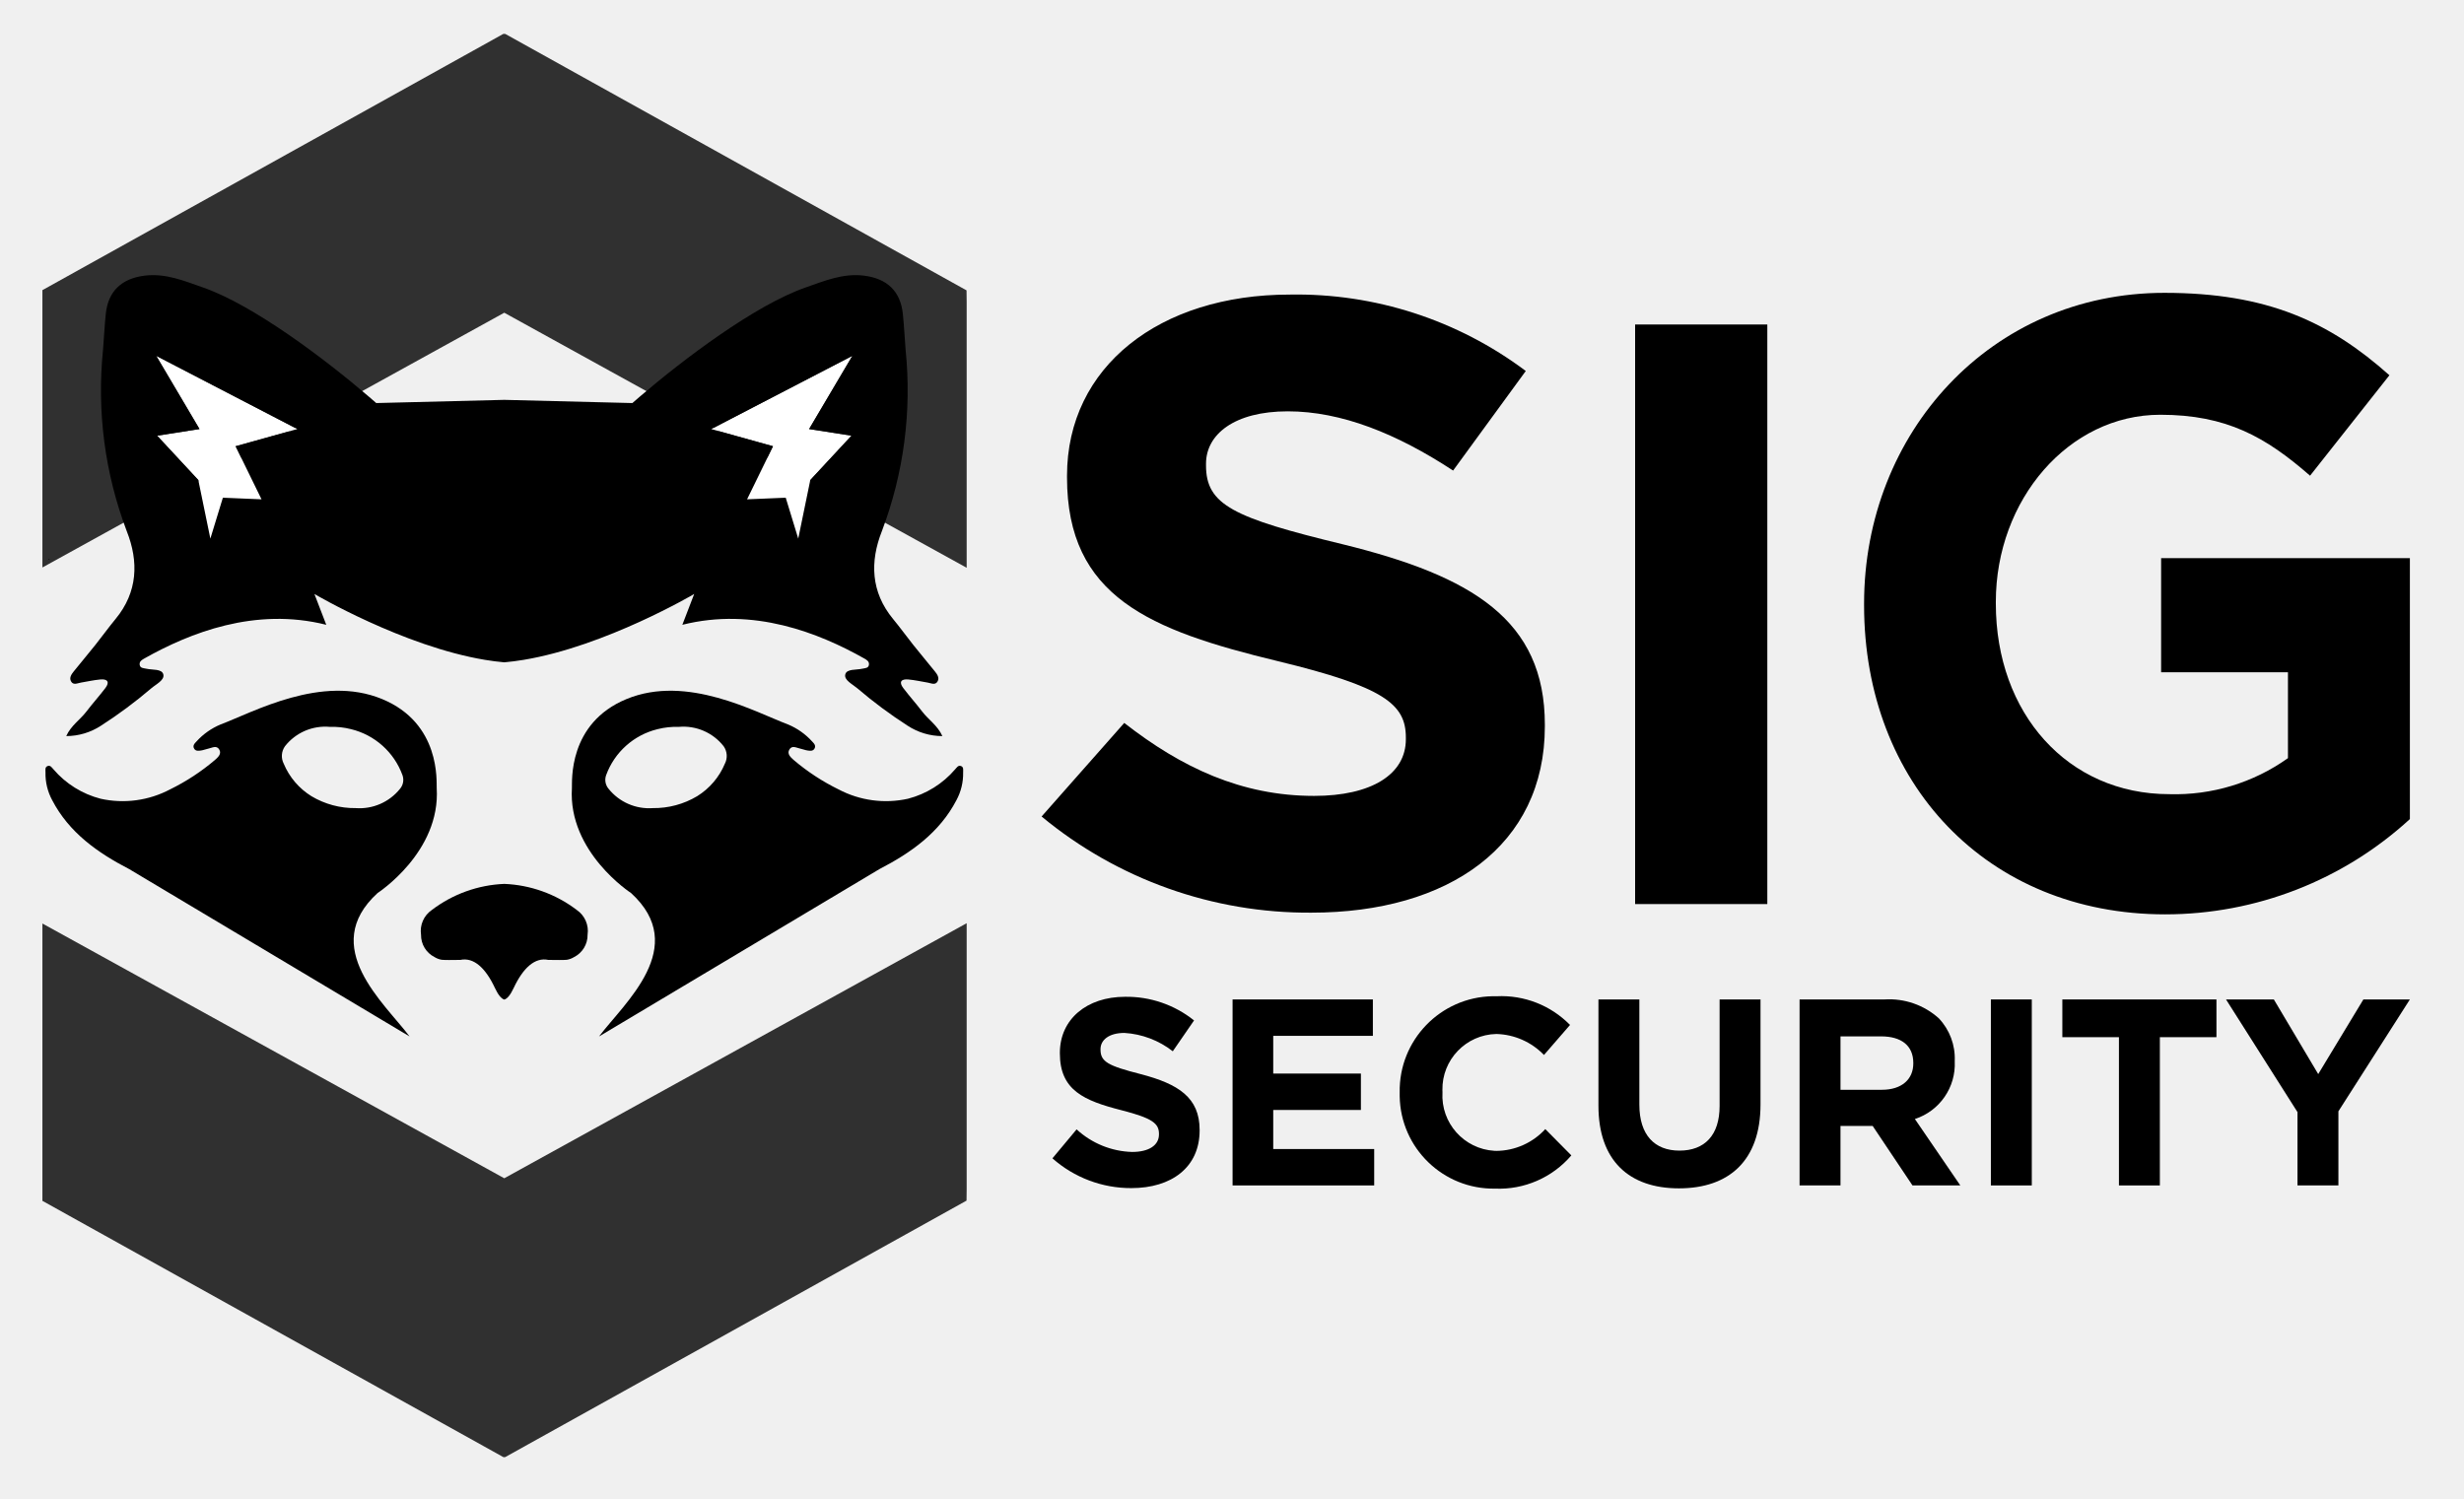
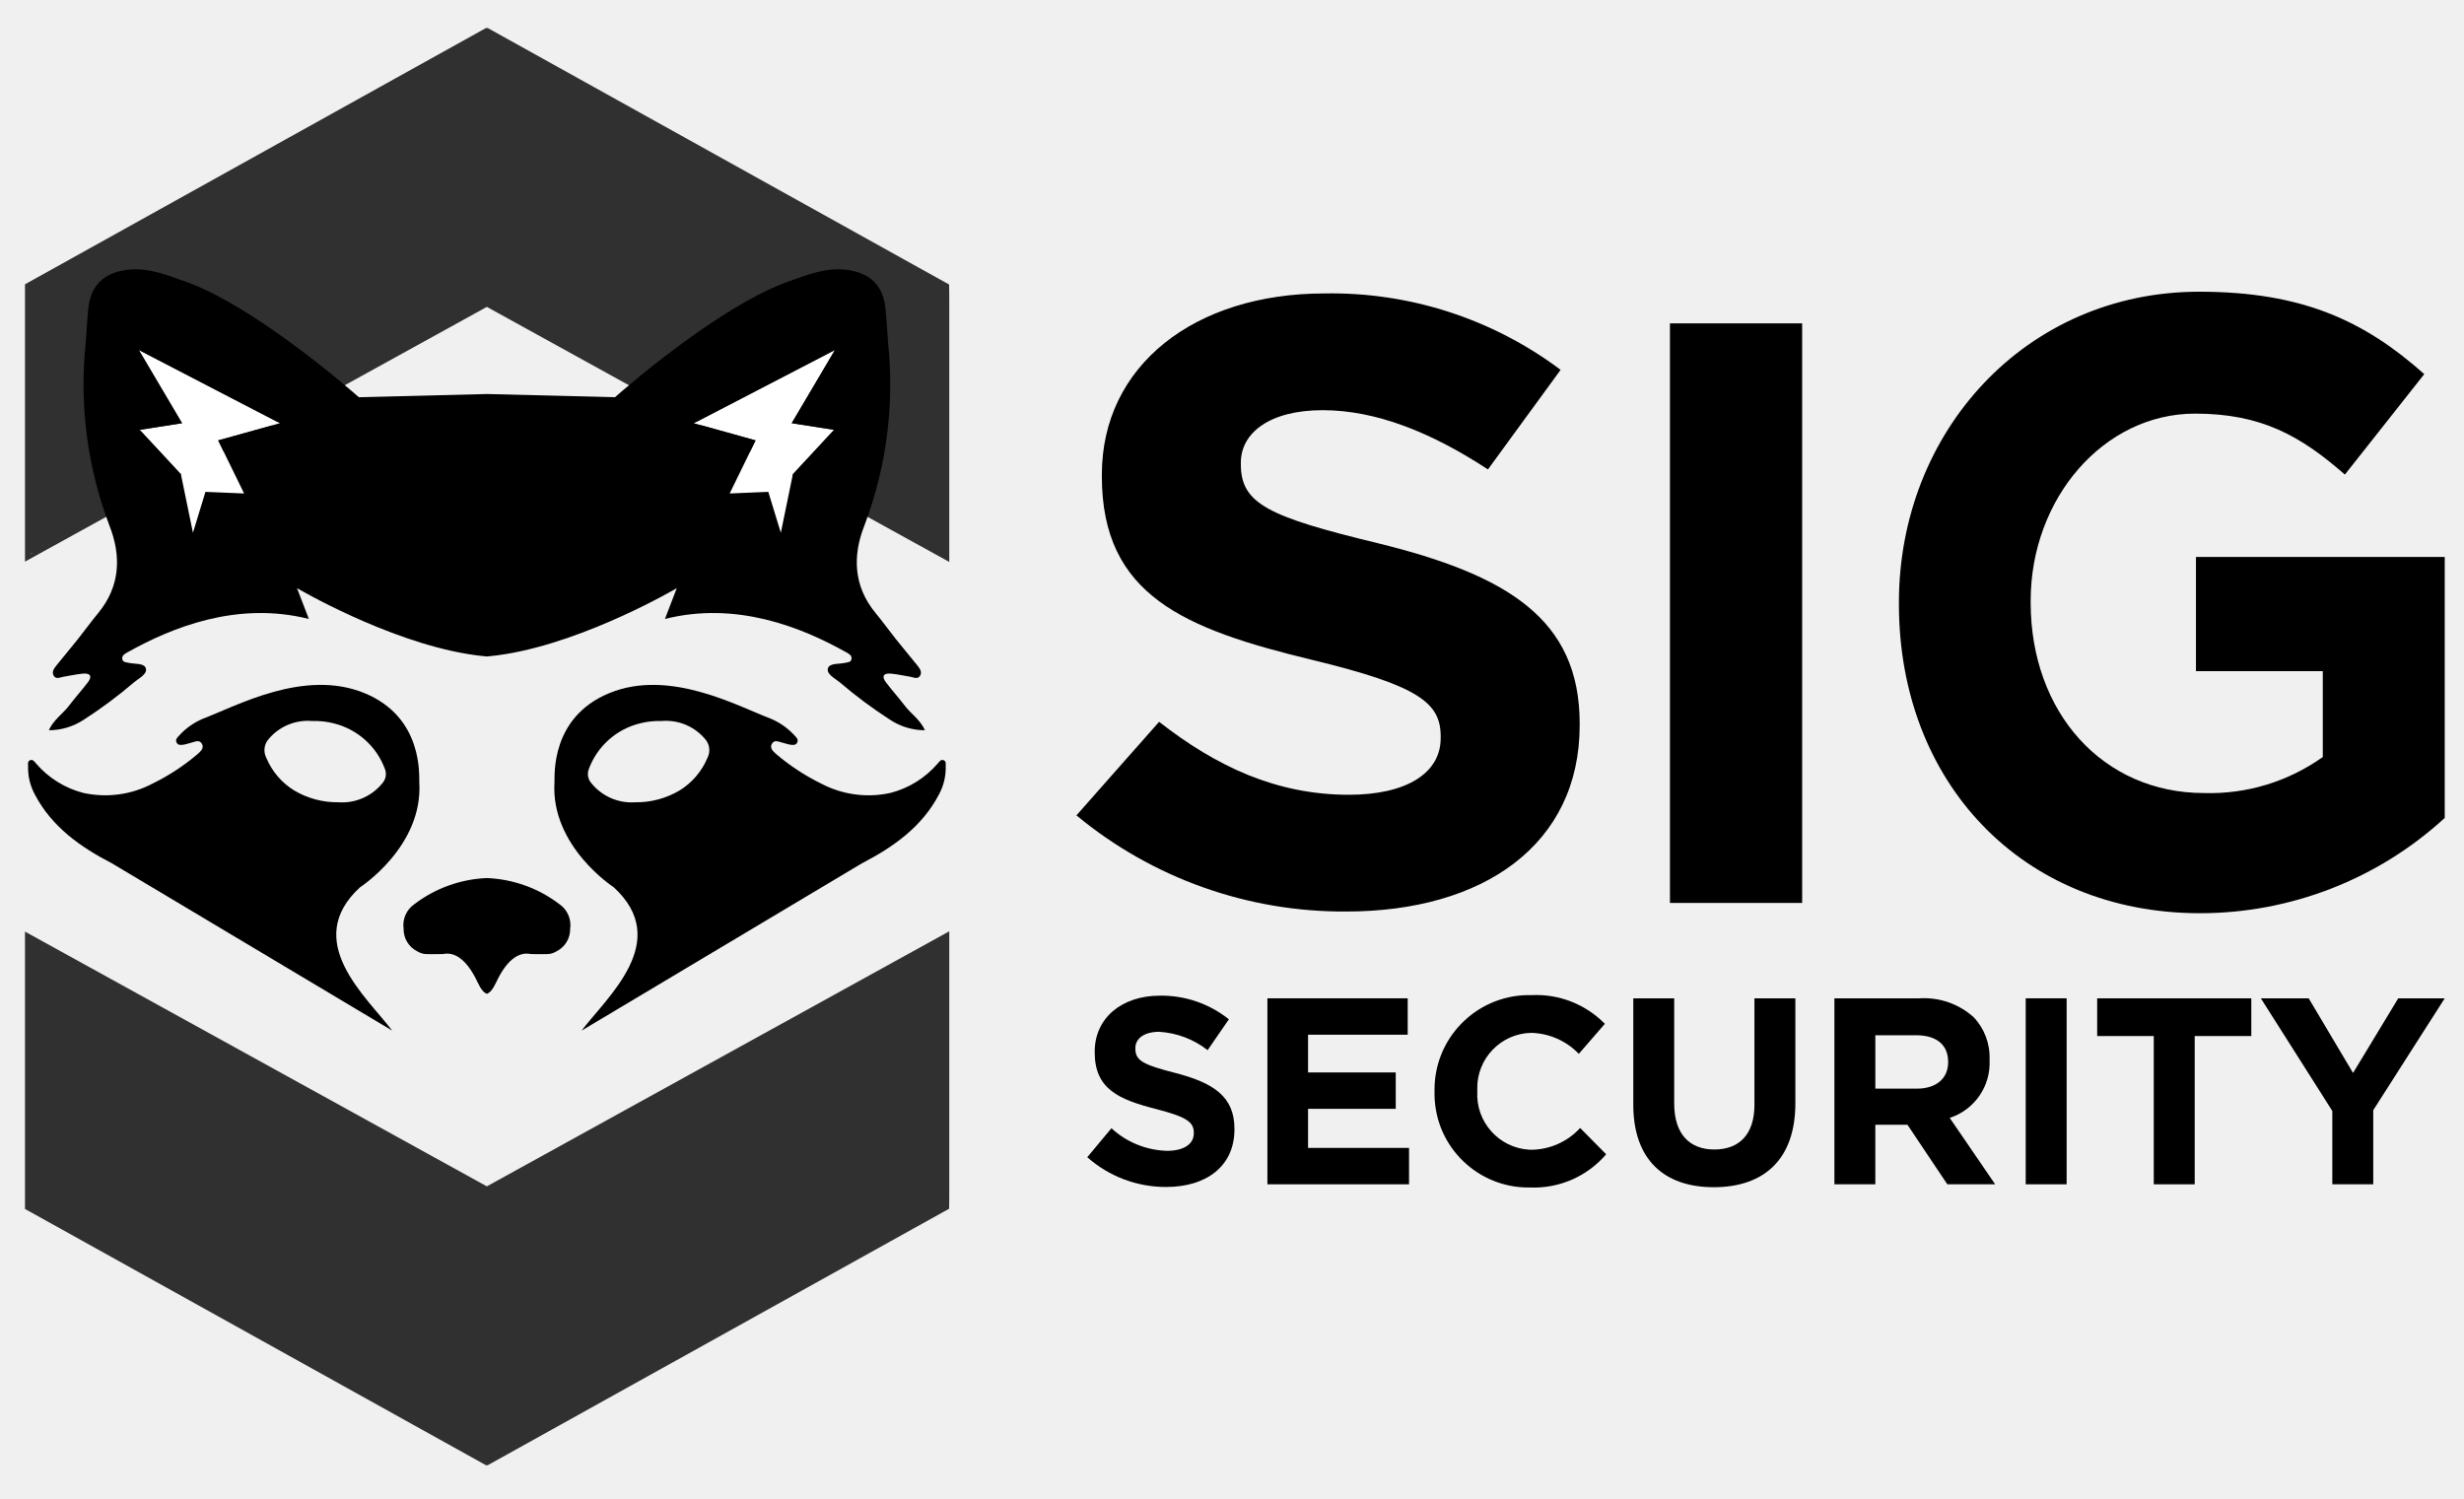
<svg xmlns="http://www.w3.org/2000/svg" id="Layer_1" data-name="Layer 1" viewBox="0 0 286.262 174.146">
  <defs>
-     <style>.cls-1{opacity:0.8;}.cls-2{fill:#fff;}</style>
+     <style>.cls-1{opacity:0.8;}.cls-2{fill:#85c2d2;}.cls-3{fill:#444445;}.cls-4{fill:#fff;}</style>
  </defs>
+   <path d="M125.057,94.734l9.604-10.871c6.648,5.187,13.614,8.477,22.057,8.477,6.649,0,10.659-2.493,10.659-6.582v-.199c0-3.891-2.533-5.885-14.881-8.877-14.881-3.59-24.485-7.481-24.485-21.344v-.199c0-12.666,10.764-21.045,25.857-21.045a44.358,44.358,0,0,1,27.44,8.877l-8.443,11.569c-6.543-4.289-12.981-6.882-19.207-6.882-6.227,0-9.499,2.693-9.499,6.084v.201c0,4.587,3.167,6.084,15.936,9.175,14.986,3.69,23.429,8.777,23.429,20.944v.201c0,13.862-11.187,21.642-27.123,21.642A48.628,48.628,0,0,1,125.057,94.734Z" />
+   <path d="M194.011,37.571h15.359v67.337H194.011Z" />
+   <path d="M220.612,70.199v-.201c0-19.847,14.736-36.105,34.891-36.105,11.977,0,19.203,3.391,26.142,9.575L272.424,55.138c-5.134-4.488-9.697-7.081-17.398-7.081-10.648,0-19.108,9.874-19.108,21.742v.199c0,12.766,8.366,22.142,20.154,22.142a22.585,22.585,0,0,0,13.785-4.189V77.978H255.122V64.713h28.901V95.033a42.059,42.059,0,0,1-28.425,11.07C234.873,106.103,220.612,90.844,220.612,70.199Z" />
+   <path d="M126.316,134.45l2.809-3.365a9.913,9.913,0,0,0,6.451,2.623c1.945,0,3.118-.771,3.118-2.037v-.061c0-1.205-.741-1.821-4.352-2.748-4.353-1.111-7.162-2.315-7.162-6.606v-.061c0-3.921,3.149-6.513,7.563-6.513a12.512,12.512,0,0,1,8.026,2.747l-2.47,3.582a10.136,10.136,0,0,0-5.618-2.131c-1.821,0-2.778.834-2.778,1.884v.061c0,1.42.926,1.884,4.661,2.84,4.383,1.142,6.853,2.718,6.853,6.483v.063c0,4.29-3.272,6.698-7.933,6.698A13.751,13.751,0,0,1,126.316,134.45Z" />
+   <path d="M147.245,115.99h16.299v4.229H151.968v4.383h10.186v4.229H151.968v4.538h11.73v4.229h-16.453Z" />
+   <path d="M166.661,126.856v-.063a10.983,10.983,0,0,1,10.786-11.176q.241-.004.482.002a11.15,11.15,0,0,1,8.52,3.334l-3.025,3.489a7.975,7.975,0,0,0-5.526-2.44,6.403,6.403,0,0,0-6.273,6.53q.002.1.007.2v.061a6.418,6.418,0,0,0,6.031,6.783q.117.007.234.009a7.8,7.8,0,0,0,5.68-2.531l3.025,3.055a11.046,11.046,0,0,1-8.86,3.86A10.907,10.907,0,0,1,166.66,127.24Q166.657,127.048,166.661,126.856Z" />
+   <path d="M189.751,128.337V115.99h4.754v12.223c0,3.519,1.76,5.341,4.661,5.341,2.902,0,4.661-1.759,4.661-5.185V115.99h4.754V128.183c0,6.545-3.673,9.754-9.477,9.754C193.3,137.937,189.751,134.696,189.751,128.337Z" />
+   <path d="M213.117,115.99h9.878a8.611,8.611,0,0,1,6.298,2.191,6.782,6.782,0,0,1,1.852,4.939v.063a6.708,6.708,0,0,1-4.631,6.698l5.279,7.718h-5.557l-4.629-6.915h-3.736v6.915h-4.754Zm9.57,10.495c2.316,0,3.643-1.234,3.643-3.055v-.063c0-2.037-1.42-3.087-3.734-3.087h-4.724v6.205Z" />
+   <path d="M235.343,115.99h4.754v21.608h-4.754Z" />
+   <path d="M250.221,120.374h-6.576v-4.383H261.55v4.383h-6.574v17.225H250.221Z" />
+   <path d="M270.964,129.079l-8.303-13.089h5.556l5.156,8.673,5.247-8.673h5.402l-8.304,12.996v8.612H270.964Z" />
  <g class="cls-1">
-     <polygon points="58.585 36.334 112.306 65.967 112.306 35.133 112.29 33.736 58.689 3.935 58.481 3.935 4.927 33.71 4.927 65.932 58.585 36.334" />
-     <polygon points="58.585 136.897 4.927 107.298 4.927 139.521 58.481 169.296 58.689 169.296 112.29 139.494 112.306 138.097 112.306 107.264 58.585 136.897" />
+     <polygon points="56.561 35.655 110.282 65.288 110.282 34.454 110.267 33.058 56.665 3.256 56.457 3.256 2.903 33.031 2.903 65.253 56.561 35.655" />
+     <polygon points="56.561 137.837 2.903 108.239 2.903 140.461 56.457 170.236 56.665 170.236 110.267 140.435 110.282 139.038 110.282 108.204 56.561 137.837" />
  </g>
-   <path d="M121.01,94.865l9.604-10.871c6.648,5.187,13.614,8.478,22.057,8.478,6.649,0,10.659-2.493,10.659-6.582v-.199c0-3.891-2.533-5.885-14.881-8.877-14.881-3.59-24.485-7.481-24.485-21.344v-.199c0-12.666,10.764-21.045,25.857-21.045a44.358,44.358,0,0,1,27.44,8.877l-8.443,11.569c-6.543-4.289-12.981-6.882-19.207-6.882-6.227,0-9.499,2.693-9.499,6.084v.201c0,4.587,3.167,6.084,15.936,9.175,14.986,3.69,23.429,8.777,23.429,20.944v.201c0,13.862-11.187,21.642-27.123,21.642A48.628,48.628,0,0,1,121.01,94.865Z" />
-   <path d="M189.964,37.702h15.359v67.337H189.964Z" />
-   <path d="M216.565,70.33v-.201c0-19.847,14.736-36.105,34.891-36.105,11.977,0,19.203,3.391,26.142,9.575L268.377,55.269c-5.134-4.488-9.697-7.081-17.398-7.081-10.648,0-19.108,9.874-19.108,21.742v.199c0,12.766,8.366,22.142,20.154,22.142A22.585,22.585,0,0,0,265.81,88.083V78.109H251.074V64.844h28.901V95.164a42.059,42.059,0,0,1-28.425,11.07C230.825,106.234,216.565,90.975,216.565,70.33Z" />
-   <path d="M122.269,134.581l2.809-3.365a9.913,9.913,0,0,0,6.451,2.623c1.945,0,3.118-.771,3.118-2.037v-.061c0-1.205-.74-1.821-4.352-2.748-4.353-1.111-7.162-2.315-7.162-6.606V122.326c0-3.921,3.149-6.513,7.563-6.513a12.512,12.512,0,0,1,8.026,2.747l-2.47,3.582a10.135,10.135,0,0,0-5.618-2.131c-1.821,0-2.778.834-2.778,1.884v.061c0,1.42.926,1.884,4.661,2.84,4.383,1.142,6.853,2.718,6.853,6.483v.063c0,4.29-3.272,6.698-7.933,6.698A13.751,13.751,0,0,1,122.269,134.581Z" />
-   <path d="M143.198,116.121h16.299v4.229H147.921v4.383h10.186v4.229H147.921v4.538h11.73v4.229h-16.453Z" />
-   <path d="M162.613,126.987v-.063a10.983,10.983,0,0,1,10.786-11.176q.241-.004.482.002a11.15,11.15,0,0,1,8.52,3.334l-3.025,3.489a7.975,7.975,0,0,0-5.526-2.44,6.403,6.403,0,0,0-6.273,6.53q.002.1.007.2v.061a6.418,6.418,0,0,0,6.031,6.783q.117.007.234.009a7.8,7.8,0,0,0,5.68-2.531l3.025,3.055a11.046,11.046,0,0,1-8.86,3.86A10.907,10.907,0,0,1,162.613,127.371Q162.61,127.179,162.613,126.987Z" />
-   <path d="M185.703,128.468V116.121h4.754v12.223c0,3.519,1.76,5.341,4.661,5.341,2.902,0,4.661-1.759,4.661-5.185V116.121h4.754V128.314c0,6.545-3.673,9.754-9.477,9.754C189.253,138.068,185.703,134.827,185.703,128.468Z" />
-   <path d="M209.07,116.121h9.878a8.611,8.611,0,0,1,6.298,2.191,6.782,6.782,0,0,1,1.852,4.939v.063a6.708,6.708,0,0,1-4.631,6.698l5.279,7.718h-5.557l-4.629-6.915h-3.736v6.915h-4.754Zm9.57,10.495c2.316,0,3.643-1.234,3.643-3.055v-.063c0-2.037-1.42-3.087-3.734-3.087h-4.724v6.205Z" />
-   <path d="M231.296,116.121h4.754v21.608H231.296Z" />
-   <path d="M246.174,120.505h-6.576v-4.383h17.904v4.383h-6.574v17.225H246.174Z" />
-   <path d="M266.917,129.21l-8.303-13.089H264.17l5.156,8.673,5.247-8.673h5.402l-8.304,12.996v8.612h-4.754Z" />
-   <polygon points="5.636 64.962 5.636 65.059 5.796 64.964 5.636 64.962" />
-   <polygon points="87.198 58.015 91.689 57.827 93.144 62.582 91.689 57.827 87.198 58.015" />
-   <polygon class="cls-2" points="18.254 50.62 23.038 55.773 24.439 62.582 25.894 57.827 30.385 58.015 27.372 51.846 34.543 49.849 18.149 41.341 23.178 49.849 18.254 50.62" />
-   <polygon class="cls-2" points="86.794 58.015 91.284 57.827 92.739 62.582 94.139 55.773 98.923 50.62 94 49.849 99.028 41.341 82.635 49.849 89.806 51.846 86.794 58.015" />
-   <path d="M43.866,103.757s7.336-4.748,6.87-12.191c-.045-.713.501-7.526-6.352-10.35-7.027-2.896-14.954,1.527-18.776,2.963a7.852,7.852,0,0,0-2.782,1.969c-.23.237-.487.501-.255.858.183.283.509.228.785.191.281-.038.55-.157.83-.213.443-.088.976-.438,1.291.11.289.503-.149.883-.495,1.196a25.114,25.114,0,0,1-5.223,3.425A11.804,11.804,0,0,1,11.692,92.802a10.755,10.755,0,0,1-5.472-3.409c-.188-.188-.347-.517-.688-.39-.337.125-.24.47-.247.733a6.48,6.48,0,0,0,.78,3.237c1.962,3.763,5.273,6.105,8.955,8.009l32.565,19.438C44.662,116.536,37.001,110.026,43.866,103.757ZM32.964,88.733a1.962,1.962,0,0,1,.145-2.034,5.942,5.942,0,0,1,5.22-2.247,8.705,8.705,0,0,1,2.455.266,8.497,8.497,0,0,1,5.973,5.34,1.609,1.609,0,0,1-.286,1.592,6.033,6.033,0,0,1-5.142,2.24,9.802,9.802,0,0,1-5.152-1.388A8.125,8.125,0,0,1,32.964,88.733Z" />
-   <path d="M111.646,89.002c-.341-.127-.5.203-.688.39a10.755,10.755,0,0,1-5.472,3.409,11.804,11.804,0,0,1-8.066-1.086,25.112,25.112,0,0,1-5.223-3.425c-.346-.312-.784-.693-.495-1.196.315-.548.848-.198,1.291-.11.28.055.549.175.83.213.275.037.601.092.785-.191.231-.357-.026-.622-.255-.858a7.854,7.854,0,0,0-2.782-1.969c-3.823-1.436-11.749-5.859-18.776-2.963-6.853,2.824-6.308,9.637-6.352,10.35-.466,7.443,6.87,12.191,6.87,12.191,6.865,6.269-.796,12.779-3.718,16.663l32.565-19.438c3.682-1.904,6.993-4.247,8.955-8.009a6.48,6.48,0,0,0,.78-3.237C111.886,89.472,111.983,89.128,111.646,89.002Zm-27.433-.269a8.124,8.124,0,0,1-3.213,3.769,9.802,9.802,0,0,1-5.152,1.388,6.033,6.033,0,0,1-5.142-2.24,1.609,1.609,0,0,1-.286-1.592,8.497,8.497,0,0,1,5.973-5.34,8.706,8.706,0,0,1,2.456-.266,5.942,5.942,0,0,1,5.22,2.247A1.962,1.962,0,0,1,84.214,88.733Z" />
-   <path d="M10.031,82.681c-.715.938-1.782,1.611-2.336,2.841a7.385,7.385,0,0,0,4.041-1.21A53.399,53.399,0,0,0,17.555,79.987c.566-.486,1.574-.956,1.423-1.618-.156-.686-1.272-.508-1.98-.675-.314-.074-.721-.041-.773-.472-.046-.389.282-.569.572-.732,5.22-2.936,12.818-5.985,21.108-3.897l-1.376-3.58s10.306,6.078,19.82,7.653c.753.125,1.502.223,2.24.286.738-.063,1.486-.162,2.24-.286,9.514-1.575,19.82-7.653,19.82-7.653l-1.376,3.58c8.289-2.088,15.887.962,21.108,3.897.289.163.618.343.572.732-.052.431-.459.398-.773.472-.707.167-1.823-.01-1.98.675-.151.662.857,1.132,1.423,1.618a53.393,53.393,0,0,0,5.819,4.326,7.385,7.385,0,0,0,4.041,1.21c-.554-1.23-1.621-1.903-2.336-2.841-.713-.935-1.504-1.813-2.214-2.75-.52-.687-.247-1.066.587-.989.759.07,1.509.239,2.263.366.407.069.889.344,1.154-.16.22-.417-.06-.813-.328-1.146-.828-1.028-1.68-2.038-2.503-3.07-.794-.995-1.536-2.03-2.347-3.011-2.595-3.139-2.699-6.675-1.309-10.194a46.224,46.224,0,0,0,2.763-21.074c-.113-1.397-.178-2.798-.323-4.191-.272-2.622-1.826-4.105-4.517-4.437-2.438-.301-4.594.611-6.803,1.383-5.884,2.056-14.215,8.369-19.217,12.655-.307.263-.604.52-.884.766L58.589,46.458l-14.877.372c-.28-.246-.578-.503-.884-.766-5.002-4.287-13.333-10.599-19.217-12.655-2.209-.772-4.365-1.684-6.803-1.383-2.692.332-4.245,1.815-4.517,4.437-.145,1.393-.21,2.795-.323,4.191a46.223,46.223,0,0,0,2.763,21.074c1.39,3.52,1.286,7.055-1.309,10.194-.811.981-1.554,2.016-2.347,3.011-.823,1.032-1.675,2.042-2.503,3.07-.268.333-.548.728-.328,1.146.265.503.747.228,1.154.16.754-.127,1.503-.296,2.263-.366.833-.077,1.107.302.587.989C11.536,80.868,10.744,81.746,10.031,82.681ZM99.028,41.342l-5.029,8.507,4.924.771-4.784,5.153-1.401,6.809-1.455-4.755-4.491.187,3.013-6.169-7.171-1.997ZM34.543,49.849l-7.171,1.997,3.013,6.169-4.491-.188-1.455,4.755-1.401-6.809-4.784-5.153,4.924-.771-5.029-8.507Z" />
-   <path d="M67.009,105.727a14.893,14.893,0,0,0-8.42-3.032,14.893,14.893,0,0,0-8.42,3.032,2.959,2.959,0,0,0-1.255,2.876,2.863,2.863,0,0,0,1.583,2.603,2.308,2.308,0,0,0,.826.308c.536.045,1.088.019,1.992.015h.01c.052-0.0.093-.001.148-.001,1.563-.337,2.941.944,4.021,3.25.38.811.738,1.251,1.095,1.361.357-.11.715-.55,1.095-1.361,1.08-2.306,2.458-3.587,4.021-3.25.055,0,.096.001.148.001h.01c.904.003,1.456.03,1.992-.015a2.309,2.309,0,0,0,.826-.308,2.863,2.863,0,0,0,1.583-2.603A2.959,2.959,0,0,0,67.009,105.727Z" />
+   <polygon class="cls-2" points="3.612 64.283 3.612 64.38 3.772 64.285 3.612 64.283" />
+   <polygon class="cls-3" points="84.365 57.336 88.856 57.148 90.31 61.903 88.856 57.148 84.365 57.336" />
+   <polygon class="cls-4" points="16.23 49.941 21.014 55.094 22.416 61.903 23.87 57.148 28.361 57.336 25.348 51.167 32.519 49.17 16.126 40.663 21.154 49.17 16.23 49.941" />
+   <polygon class="cls-4" points="84.77 57.336 89.261 57.148 90.715 61.903 92.116 55.094 96.9 49.941 91.976 49.17 97.004 40.663 80.612 49.17 87.783 51.167 84.77 57.336" />
+   <path d="M41.843,103.078s7.336-4.748,6.87-12.191c-.045-.713.501-7.526-6.352-10.35-7.027-2.896-14.954,1.527-18.776,2.963a7.852,7.852,0,0,0-2.782,1.969c-.23.237-.487.501-.255.858.183.283.509.228.785.191.281-.038.55-.157.83-.213.443-.088.976-.438,1.291.11.289.503-.149.883-.495,1.196a25.115,25.115,0,0,1-5.223,3.425,11.804,11.804,0,0,1-8.066,1.086,10.755,10.755,0,0,1-5.473-3.409c-.188-.188-.347-.517-.688-.39-.337.125-.24.47-.247.733a6.48,6.48,0,0,0,.78,3.237c1.962,3.763,5.273,6.105,8.955,8.009l32.565,19.438C42.639,115.857,34.977,109.348,41.843,103.078ZM30.94,88.055a1.962,1.962,0,0,1,.145-2.034,5.942,5.942,0,0,1,5.22-2.247,8.704,8.704,0,0,1,2.455.266,8.497,8.497,0,0,1,5.973,5.34,1.609,1.609,0,0,1-.286,1.592,6.033,6.033,0,0,1-5.142,2.24,9.802,9.802,0,0,1-5.152-1.388A8.125,8.125,0,0,1,30.94,88.055Z" />
+   <path d="M109.623,88.324c-.341-.127-.5.203-.688.39a10.755,10.755,0,0,1-5.473,3.409,11.804,11.804,0,0,1-8.066-1.086A25.112,25.112,0,0,1,90.173,87.612c-.346-.312-.784-.693-.495-1.196.315-.548.848-.198,1.291-.11.28.055.549.175.83.213.275.037.601.092.785-.191.231-.357-.026-.622-.255-.858a7.854,7.854,0,0,0-2.782-1.969c-3.823-1.436-11.749-5.859-18.776-2.964-6.853,2.824-6.308,9.637-6.352,10.35-.466,7.443,6.87,12.191,6.87,12.191,6.865,6.269-.796,12.779-3.718,16.663l32.565-19.438c3.682-1.904,6.993-4.247,8.955-8.009a6.48,6.48,0,0,0,.78-3.237C109.862,88.793,109.96,88.449,109.623,88.324Zm-27.433-.269a8.124,8.124,0,0,1-3.213,3.769,9.802,9.802,0,0,1-5.152,1.388,6.033,6.033,0,0,1-5.142-2.24,1.609,1.609,0,0,1-.286-1.592,8.497,8.497,0,0,1,5.973-5.34,8.705,8.705,0,0,1,2.456-.266,5.942,5.942,0,0,1,5.22,2.247A1.962,1.962,0,0,1,82.19,88.055Z" />
+   <path d="M8.008,82.003c-.715.938-1.782,1.611-2.336,2.841a7.385,7.385,0,0,0,4.041-1.21,53.4,53.4,0,0,0,5.819-4.326c.566-.486,1.574-.956,1.423-1.618-.156-.686-1.272-.508-1.98-.675-.314-.074-.721-.041-.773-.472-.046-.389.282-.569.572-.732,5.22-2.936,12.818-5.985,21.108-3.897l-1.376-3.58s10.306,6.078,19.82,7.653c.753.125,1.502.223,2.24.286.738-.063,1.486-.162,2.24-.286,9.514-1.575,19.82-7.653,19.82-7.653l-1.376,3.58c8.289-2.088,15.887.962,21.108,3.897.289.163.618.343.572.732-.052.431-.459.398-.773.472-.707.167-1.823-.01-1.98.675-.151.662.857,1.132,1.423,1.618a53.396,53.396,0,0,0,5.819,4.326,7.385,7.385,0,0,0,4.041,1.21c-.554-1.23-1.621-1.903-2.336-2.841-.713-.935-1.504-1.813-2.214-2.75-.52-.687-.247-1.066.587-.989.759.07,1.509.239,2.263.366.407.069.889.344,1.154-.16.22-.417-.06-.813-.328-1.146-.828-1.028-1.68-2.038-2.503-3.07-.794-.995-1.536-2.03-2.347-3.011-2.595-3.139-2.699-6.675-1.309-10.194a46.223,46.223,0,0,0,2.763-21.074c-.113-1.397-.178-2.798-.323-4.191-.272-2.622-1.826-4.105-4.517-4.437-2.438-.301-4.594.611-6.803,1.383-5.884,2.056-14.215,8.369-19.217,12.655-.307.263-.604.52-.884.766l-14.877-.372-14.877.372c-.28-.246-.578-.503-.884-.766C35.802,41.099,27.471,34.786,21.587,32.73c-2.209-.772-4.365-1.684-6.803-1.383-2.692.332-4.245,1.815-4.517,4.437-.145,1.393-.21,2.795-.323,4.191a46.222,46.222,0,0,0,2.763,21.074c1.39,3.52,1.286,7.055-1.309,10.194-.811.981-1.554,2.016-2.347,3.011-.823,1.032-1.675,2.042-2.503,3.07-.268.333-.548.728-.328,1.146.265.503.747.228,1.154.16.754-.127,1.503-.296,2.263-.366.833-.077,1.107.302.587.989C9.512,80.189,8.721,81.068,8.008,82.003ZM97.005,40.663l-5.029,8.507L96.9,49.941l-4.784,5.153-1.401,6.809-1.455-4.755-4.491.187L87.783,51.167l-7.171-1.997ZM32.519,49.17,25.348,51.167l3.013,6.169-4.491-.188-1.455,4.755-1.401-6.809-4.784-5.153,4.924-.771-5.029-8.507Z" />
+   <path d="M64.986,105.048a14.893,14.893,0,0,0-8.42-3.032,14.893,14.893,0,0,0-8.42,3.032,2.959,2.959,0,0,0-1.255,2.876,2.862,2.862,0,0,0,1.583,2.603,2.308,2.308,0,0,0,.826.308c.536.045,1.088.019,1.992.015h.01c.052-0.0.093-.001.148-.001,1.563-.337,2.941.944,4.021,3.25.38.811.738,1.251,1.095,1.361.357-.11.715-.55,1.095-1.361,1.08-2.306,2.458-3.587,4.021-3.25.055,0,.096.001.148.001h.01c.904.003,1.456.03,1.992-.015a2.308,2.308,0,0,0,.826-.308,2.863,2.863,0,0,0,1.583-2.603A2.959,2.959,0,0,0,64.986,105.048Z" />
</svg>
